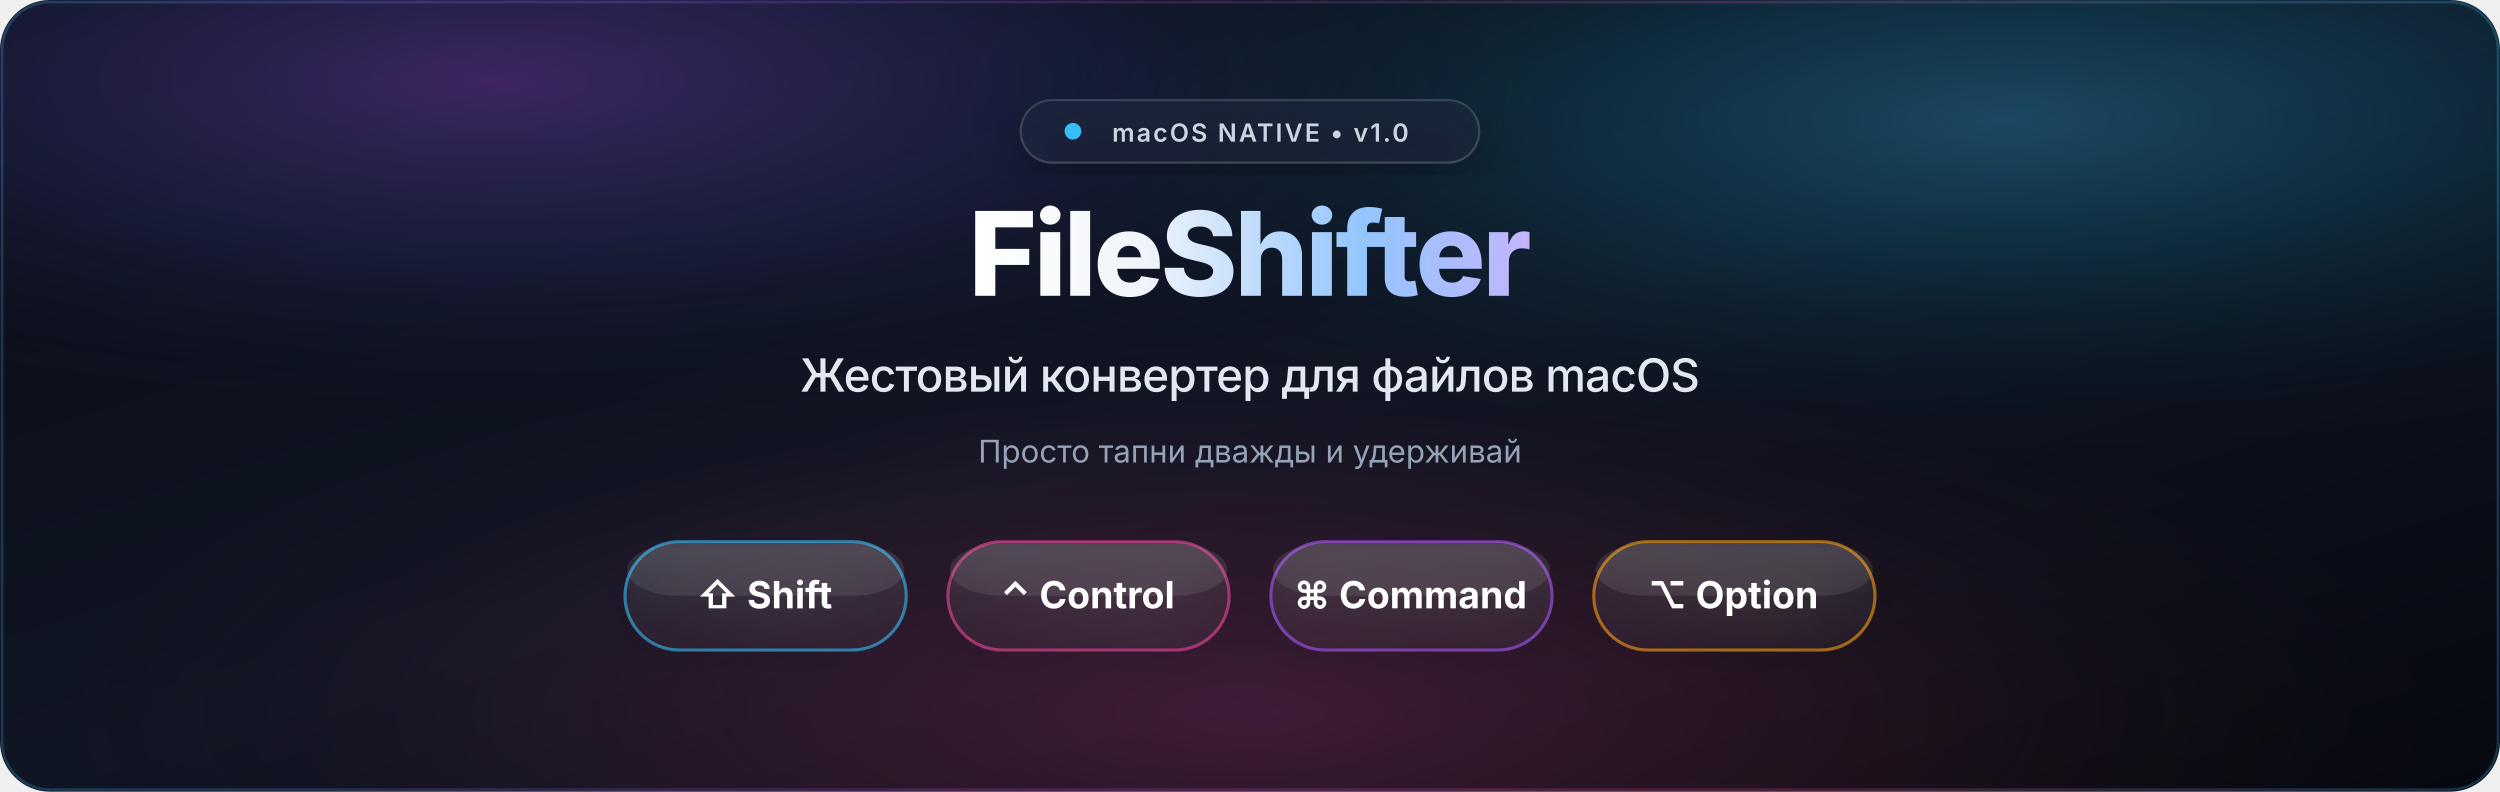
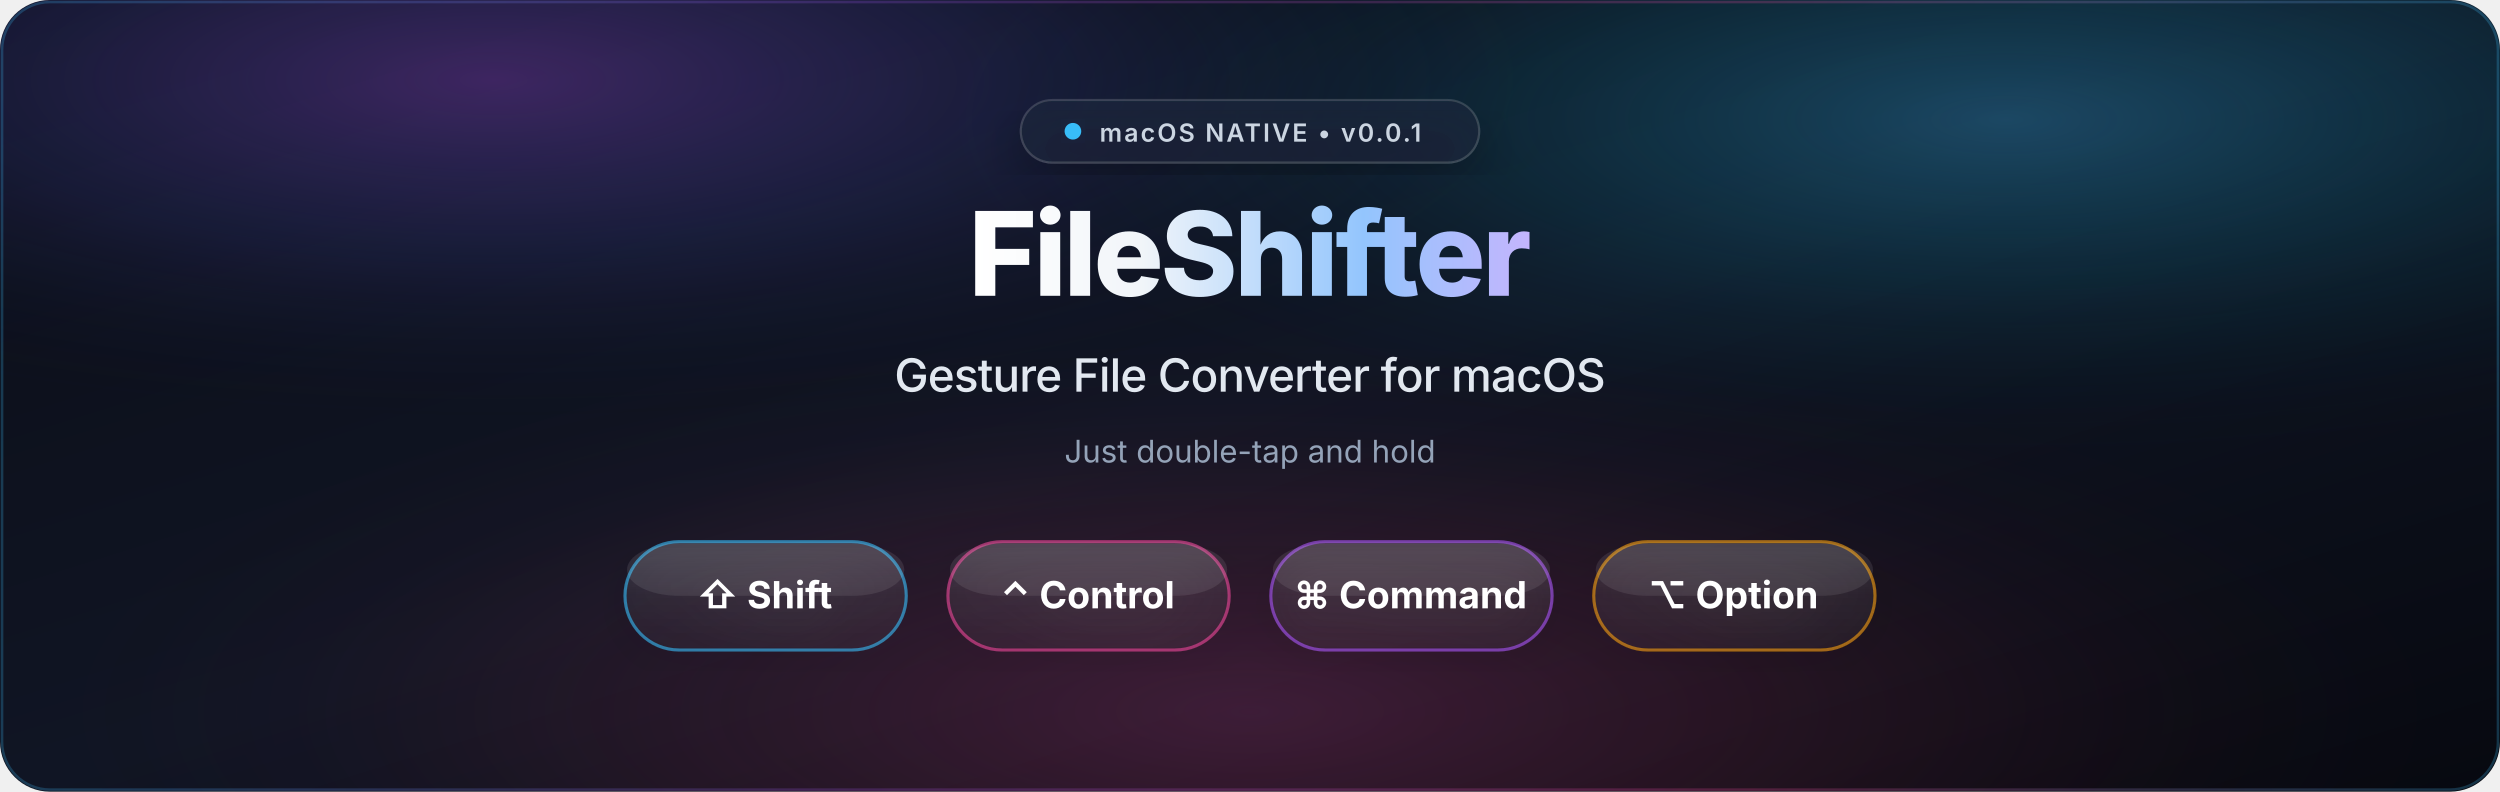
<svg xmlns="http://www.w3.org/2000/svg" viewBox="0 0 1200 380" width="100%" height="auto">
  <defs>
    <linearGradient id="bgGrad" x1="0%" y1="0%" x2="100%" y2="100%">
      <stop offset="0%" stop-color="#0a0d16" />
      <stop offset="50%" stop-color="#101524" />
      <stop offset="100%" stop-color="#070910" />
    </linearGradient>
    <radialGradient id="causticPurple" cx="20%" cy="10%" r="45%">
      <stop offset="0%" stop-color="#a855f7" stop-opacity="0.32" />
      <stop offset="50%" stop-color="#6366f1" stop-opacity="0.12" />
      <stop offset="100%" stop-color="#000000" stop-opacity="0" />
    </radialGradient>
    <radialGradient id="causticCyan" cx="80%" cy="15%" r="45%">
      <stop offset="0%" stop-color="#38bdf8" stop-opacity="0.30" />
      <stop offset="50%" stop-color="#06b6d4" stop-opacity="0.10" />
      <stop offset="100%" stop-color="#000000" stop-opacity="0" />
    </radialGradient>
    <radialGradient id="causticPink" cx="50%" cy="90%" r="50%">
      <stop offset="0%" stop-color="#ec4899" stop-opacity="0.22" />
      <stop offset="60%" stop-color="#f43f5e" stop-opacity="0.06" />
      <stop offset="100%" stop-color="#000000" stop-opacity="0" />
    </radialGradient>
    <linearGradient id="liquidGlassPill" x1="0%" y1="0%" x2="0%" y2="100%">
      <stop offset="0%" stop-color="#ffffff" stop-opacity="0.14" />
      <stop offset="50%" stop-color="#ffffff" stop-opacity="0.05" />
      <stop offset="100%" stop-color="#ffffff" stop-opacity="0.02" />
    </linearGradient>
    <linearGradient id="chromaticBorder" x1="0%" y1="0%" x2="100%" y2="0%">
      <stop offset="0%" stop-color="#38bdf8" stop-opacity="0.8" />
      <stop offset="35%" stop-color="#a855f7" stop-opacity="0.7" />
      <stop offset="70%" stop-color="#ec4899" stop-opacity="0.8" />
      <stop offset="100%" stop-color="#38bdf8" stop-opacity="0.8" />
    </linearGradient>
    <linearGradient id="titleGrad" x1="0%" y1="0%" x2="100%" y2="0%">
      <stop offset="0%" stop-color="#ffffff" />
      <stop offset="30%" stop-color="#f1f5f9" />
      <stop offset="70%" stop-color="#93c5fd" />
      <stop offset="100%" stop-color="#c4b5fd" />
    </linearGradient>
    <filter id="softGlow" x="-20%" y="-20%" width="140%" height="140%">
      <feGaussianBlur stdDeviation="12" result="blur" />
      <feComposite in="SourceGraphic" in2="blur" operator="over" />
    </filter>
    <filter id="pillShadow" x="-10%" y="-10%" width="120%" height="130%">
      <feDropShadow dx="0" dy="8" stdDeviation="12" flood-color="#000000" flood-opacity="0.45" />
    </filter>
  </defs>
  <rect width="1200" height="380" rx="24" fill="url(#bgGrad)" />
  <rect width="1200" height="380" rx="24" fill="url(#causticPurple)" />
  <rect width="1200" height="380" rx="24" fill="url(#causticCyan)" />
  <rect width="1200" height="380" rx="24" fill="url(#causticPink)" />
  <rect width="1198" height="378" x="1" y="1" rx="23" fill="none" stroke="url(#chromaticBorder)" stroke-opacity="0.3" stroke-width="1.2" />
  <g text-anchor="middle">
    <g transform="translate(600, 48)">
      <rect x="-110" y="0" width="220" height="30" rx="15" fill="#1e293b" fill-opacity="0.6" stroke="#ffffff" stroke-opacity="0.15" stroke-width="1" filter="url(#pillShadow)" />
      <circle cx="-85" cy="15" r="4" fill="#38bdf8" filter="url(#softGlow)" />
-       <text x="5" y="20" fill="#cbd5e1" font-family="-apple-system, BlinkMacSystemFont, 'SF Pro Display', 'Inter', sans-serif" font-size="12" font-weight="600" letter-spacing="1">macOS NATIVE • v1.0</text>
+       <text x="5" y="20" fill="#cbd5e1" font-family="-apple-system, BlinkMacSystemFont, 'SF Pro Display', 'Inter', sans-serif" font-size="12" font-weight="600" letter-spacing="1">macOS NATIVE • v0.0.1</text>
    </g>
    <text x="600" y="142" fill="url(#titleGrad)" font-family="-apple-system, BlinkMacSystemFont, 'SF Pro Display', 'Inter', sans-serif" font-size="56" font-weight="800" letter-spacing="-1.5">
      FileShifter
    </text>
    <text x="600" y="188" fill="#e2e8f0" font-family="-apple-system, BlinkMacSystemFont, 'SF Pro Text', 'Inter', sans-serif" font-size="22" font-weight="500" letter-spacing="-0.4">
-       Жестовый конвертер для файлов macOS
+       Gesture File Converter for macOS
    </text>
    <text x="600" y="222" fill="#94a3b8" font-family="-apple-system, BlinkMacSystemFont, 'SF Pro Text', 'Inter', sans-serif" font-size="15" font-weight="400">
-       Просто тапни дважды и удерживай
+       Just double-tap and hold
    </text>
    <g transform="translate(600, 260)" filter="url(#pillShadow)">
      <g transform="translate(-300, 0)">
        <rect x="0" y="0" width="135" height="52" rx="26" fill="url(#liquidGlassPill)" stroke="#38bdf8" stroke-width="1.5" stroke-opacity="0.6" />
        <rect x="1" y="1" width="133" height="25" rx="25" fill="#ffffff" fill-opacity="0.08" />
        <text x="67" y="32" fill="#ffffff" font-family="-apple-system, BlinkMacSystemFont, 'SF Pro Display', sans-serif" font-size="18" font-weight="700">⇧ Shift</text>
      </g>
      <g transform="translate(-145, 0)">
        <rect x="0" y="0" width="135" height="52" rx="26" fill="url(#liquidGlassPill)" stroke="#ec4899" stroke-width="1.5" stroke-opacity="0.6" />
        <rect x="1" y="1" width="133" height="25" rx="25" fill="#ffffff" fill-opacity="0.08" />
        <text x="67" y="32" fill="#ffffff" font-family="-apple-system, BlinkMacSystemFont, 'SF Pro Display', sans-serif" font-size="18" font-weight="700">⌃ Control</text>
      </g>
      <g transform="translate(10, 0)">
        <rect x="0" y="0" width="135" height="52" rx="26" fill="url(#liquidGlassPill)" stroke="#a855f7" stroke-width="1.5" stroke-opacity="0.6" />
        <rect x="1" y="1" width="133" height="25" rx="25" fill="#ffffff" fill-opacity="0.08" />
        <text x="67" y="32" fill="#ffffff" font-family="-apple-system, BlinkMacSystemFont, 'SF Pro Display', sans-serif" font-size="18" font-weight="700">⌘ Command</text>
      </g>
      <g transform="translate(165, 0)">
        <rect x="0" y="0" width="135" height="52" rx="26" fill="url(#liquidGlassPill)" stroke="#f59e0b" stroke-width="1.5" stroke-opacity="0.6" />
        <rect x="1" y="1" width="133" height="25" rx="25" fill="#ffffff" fill-opacity="0.08" />
        <text x="67" y="32" fill="#ffffff" font-family="-apple-system, BlinkMacSystemFont, 'SF Pro Display', sans-serif" font-size="18" font-weight="700">⌥ Option</text>
      </g>
    </g>
  </g>
</svg>
